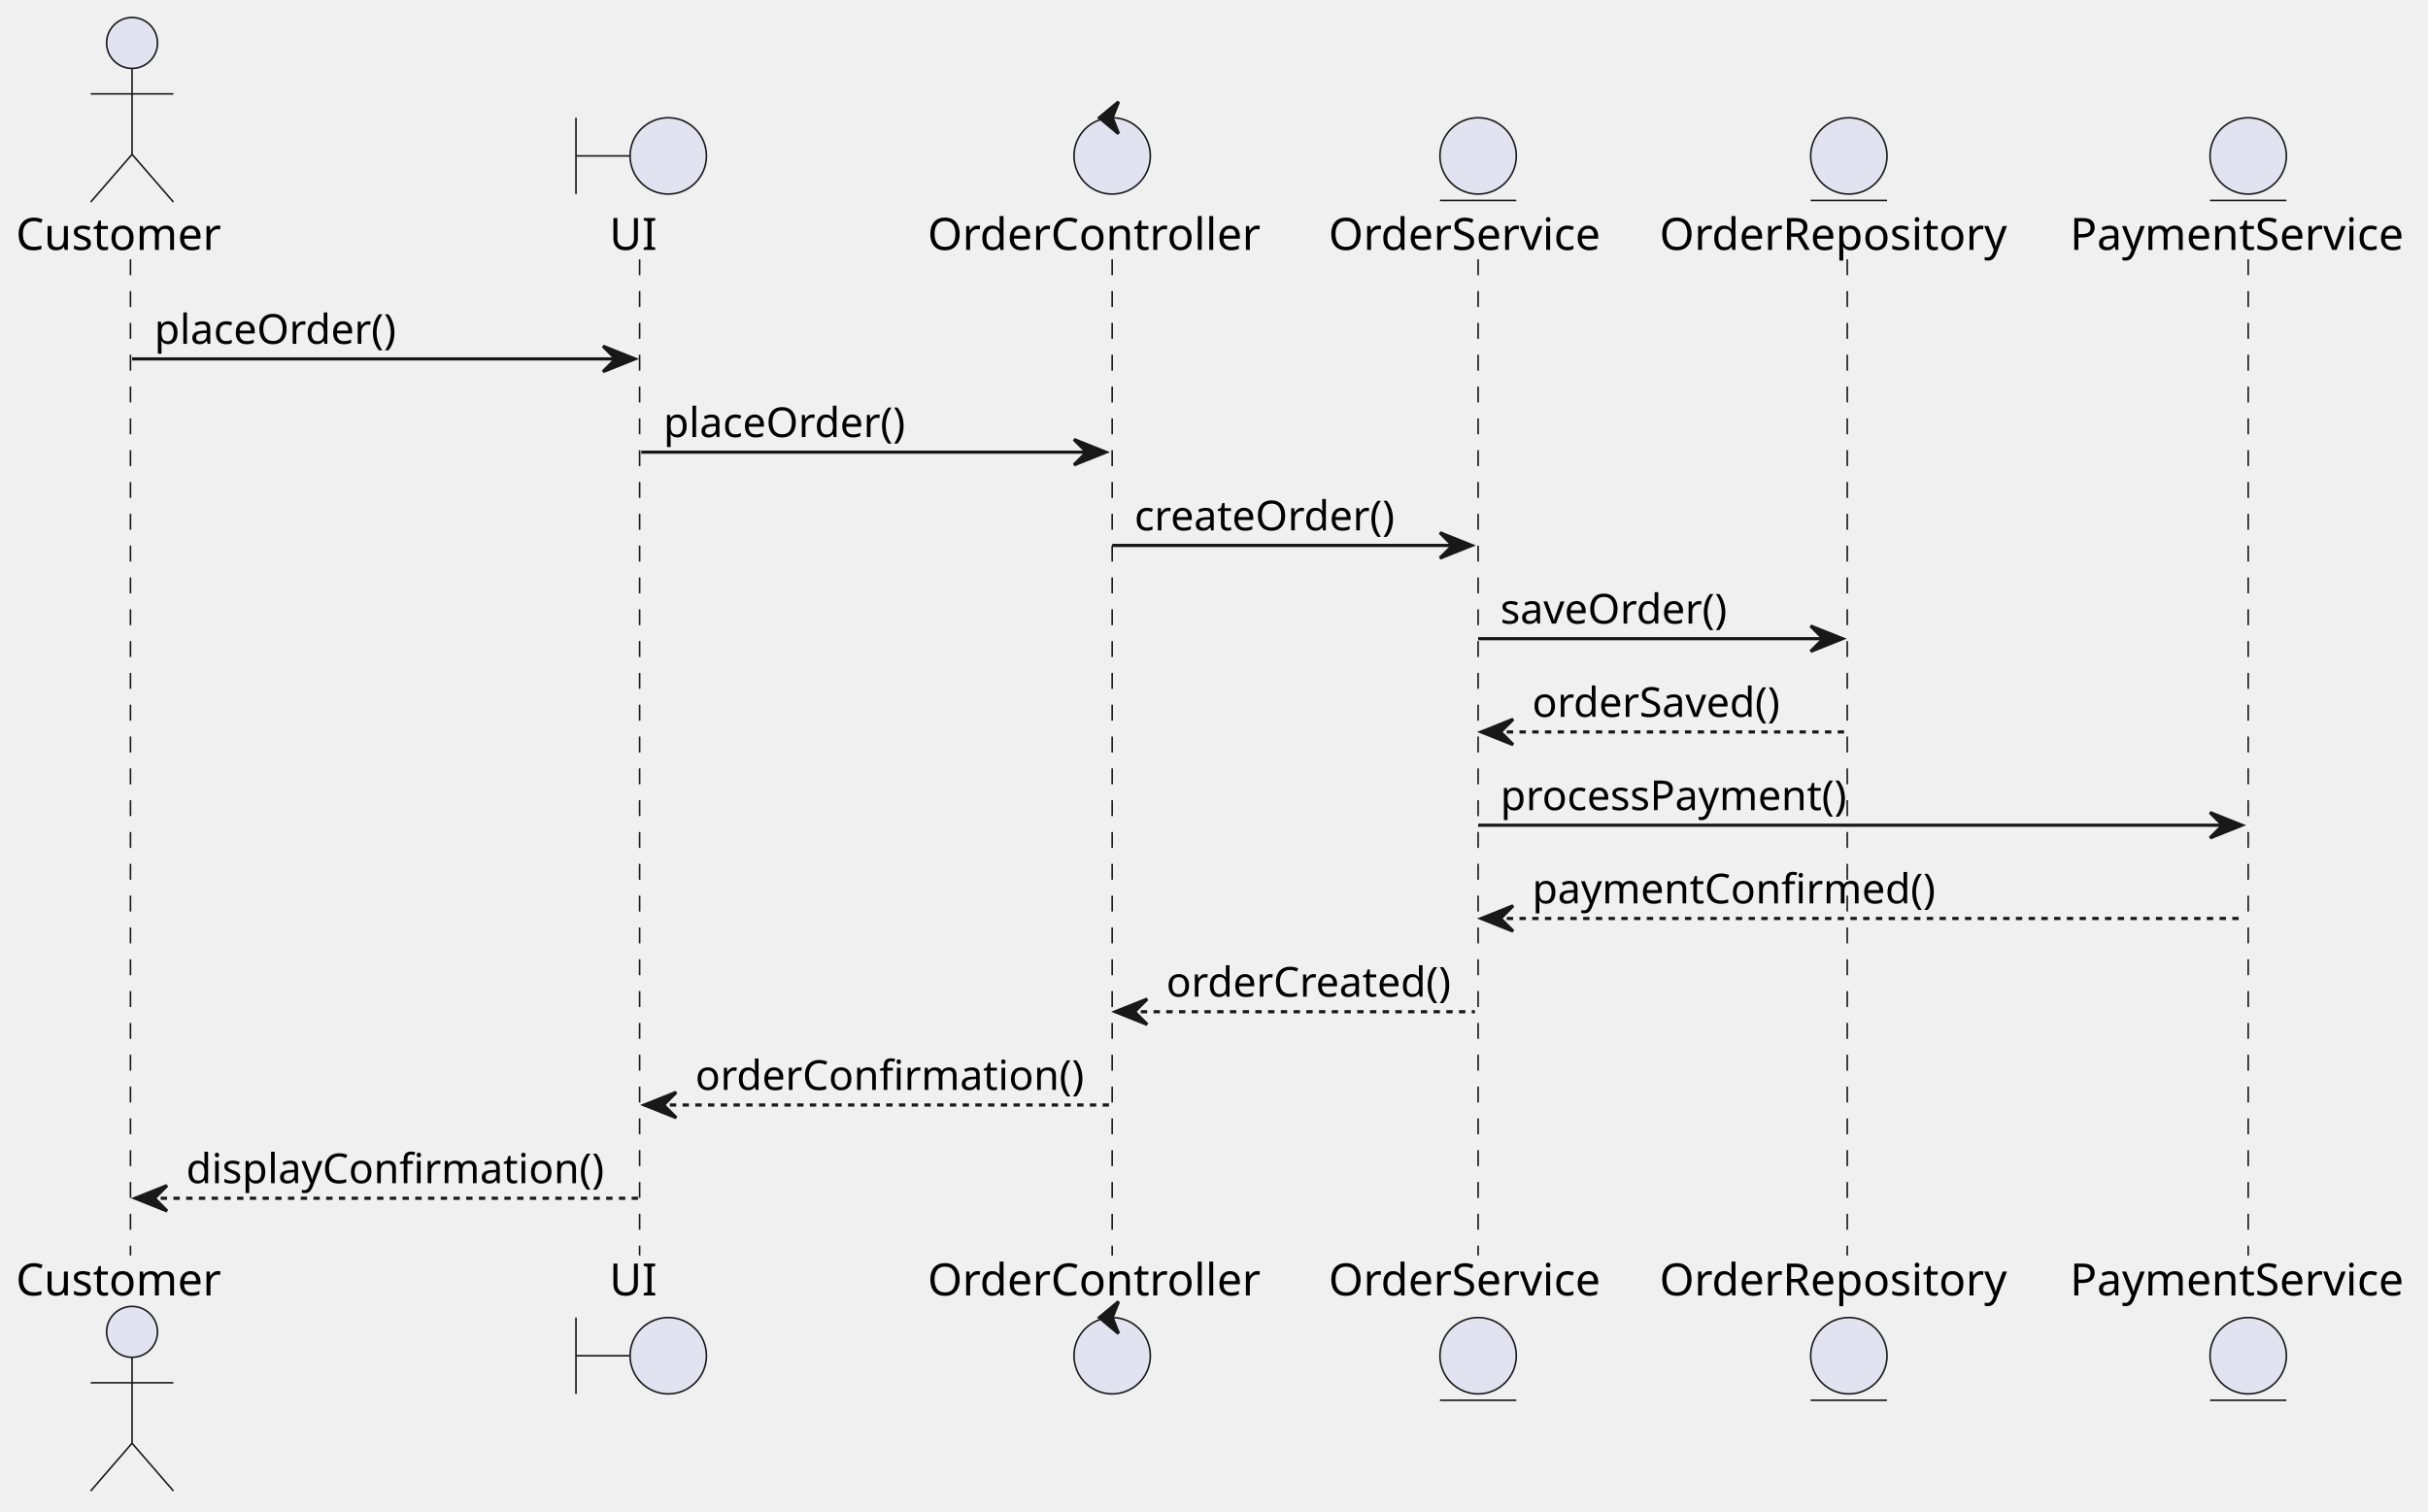
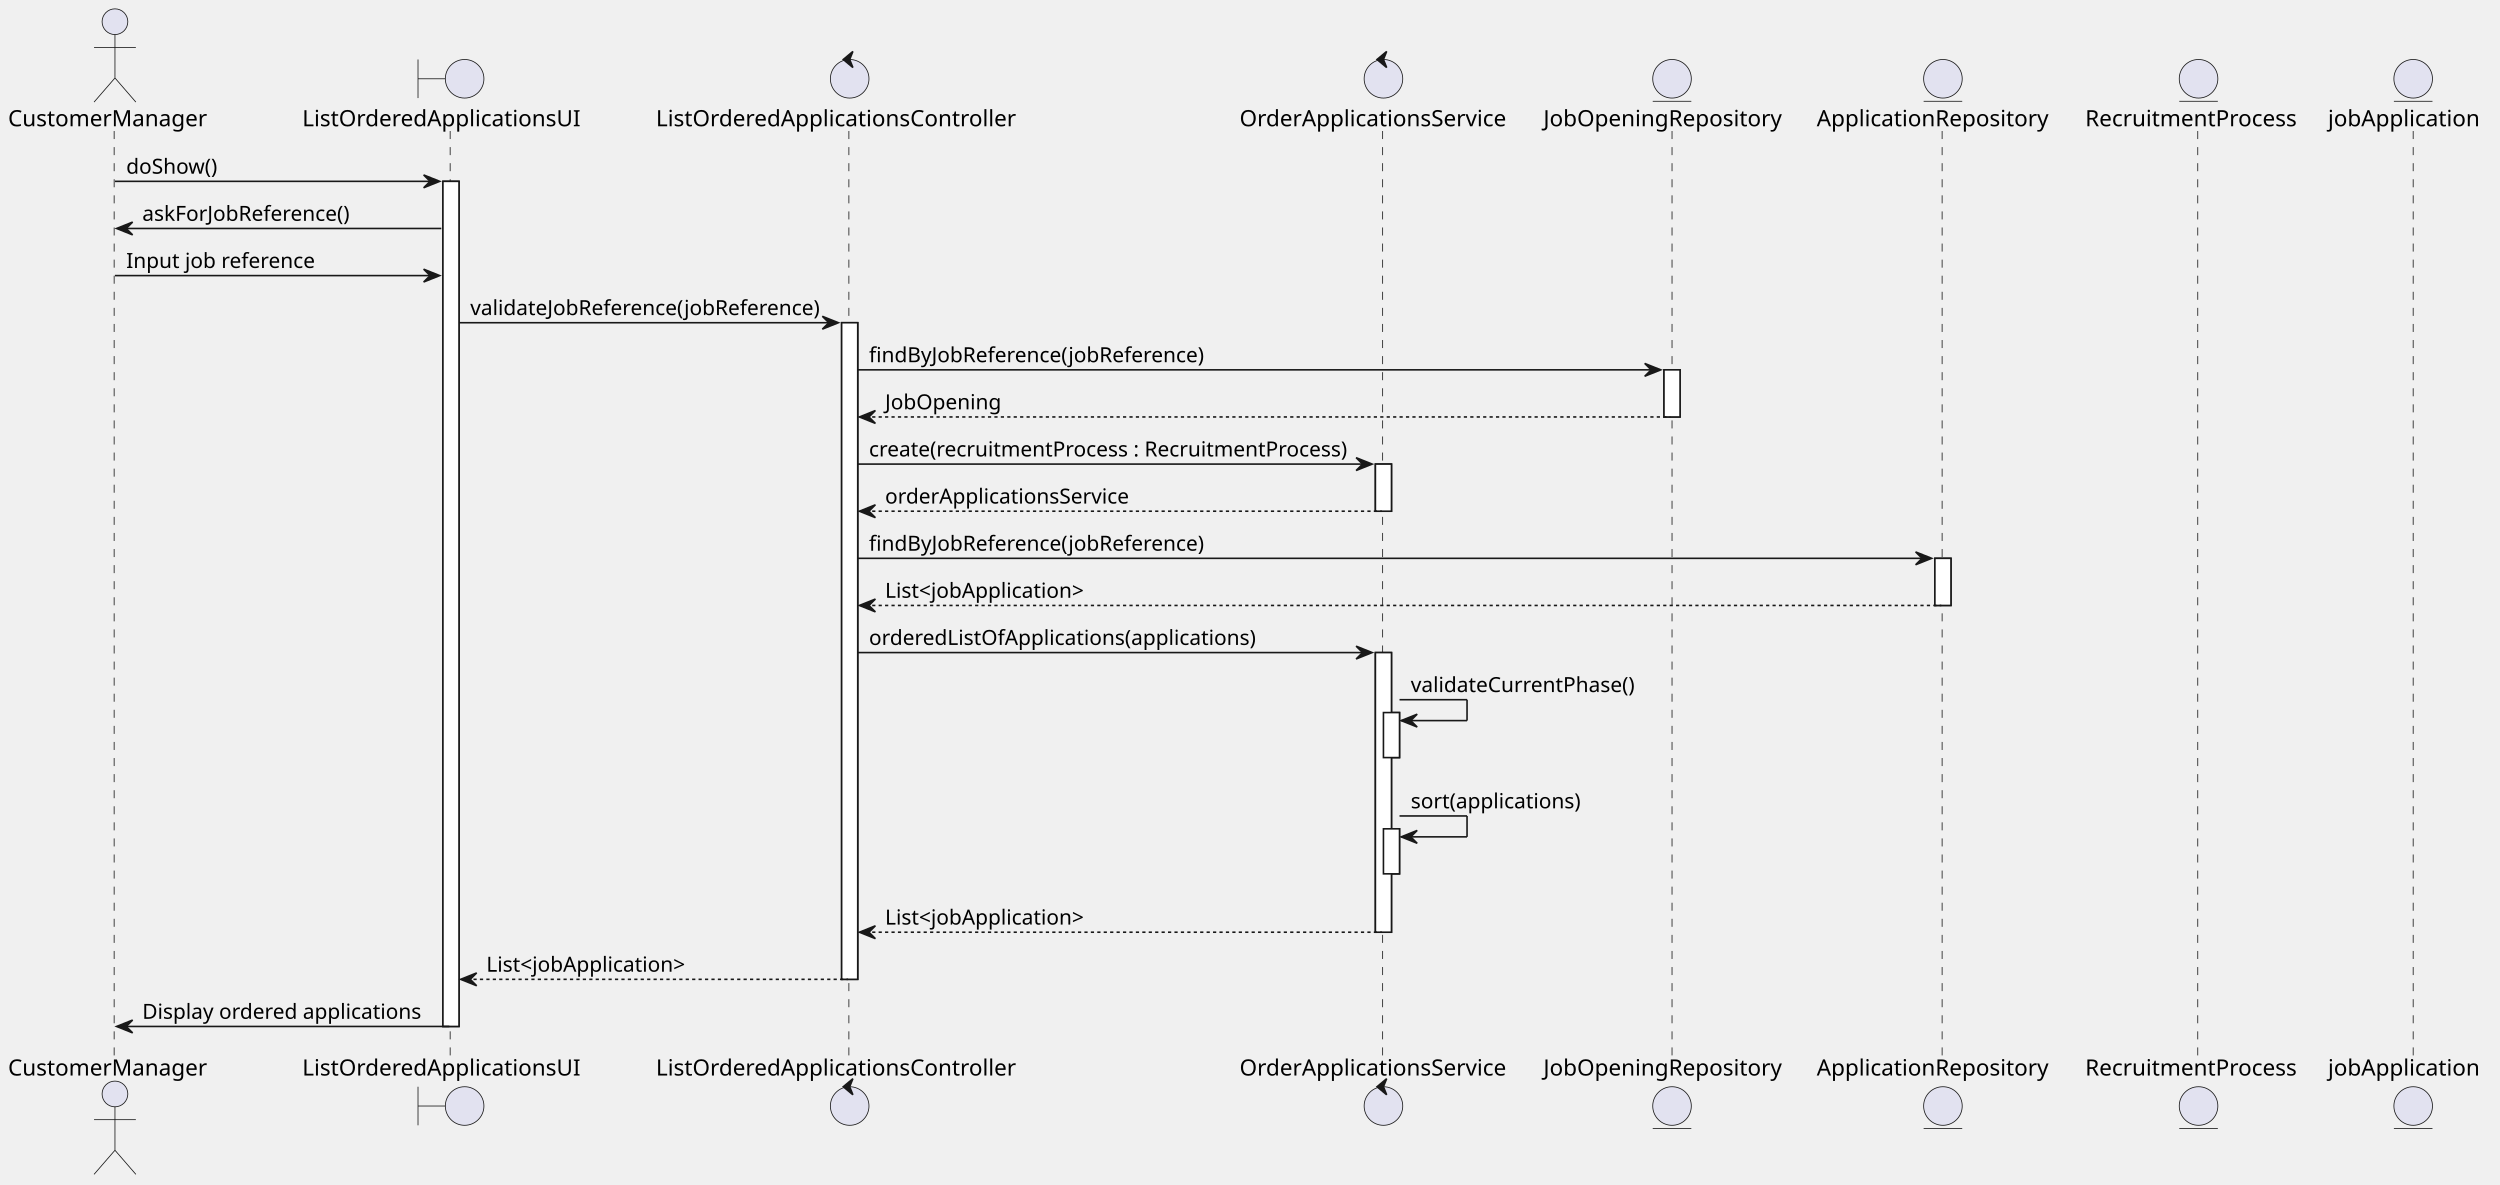
- <svg xmlns="http://www.w3.org/2000/svg" contentStyleType="text/css" height="475px" preserveAspectRatio="none" style="width:763px;height:475px;background:#FFFFFF;" version="1.1" viewBox="0 0 763 475" width="763px" zoomAndPan="magnify">
+ <svg xmlns="http://www.w3.org/2000/svg" contentStyleType="text/css" height="737px" preserveAspectRatio="none" style="width:1555px;height:737px;background:#FFFFFF;" version="1.1" viewBox="0 0 1555 737" width="1555px" zoomAndPan="magnify">
  <defs />
  <g>
-     <line style="stroke:#181818;stroke-width:0.5;stroke-dasharray:5.0,5.0;" x1="41" x2="41" y1="81.488" y2="394.594" />
-     <line style="stroke:#181818;stroke-width:0.5;stroke-dasharray:5.0,5.0;" x1="201" x2="201" y1="81.488" y2="394.594" />
-     <line style="stroke:#181818;stroke-width:0.5;stroke-dasharray:5.0,5.0;" x1="349.5" x2="349.5" y1="81.488" y2="394.594" />
-     <line style="stroke:#181818;stroke-width:0.5;stroke-dasharray:5.0,5.0;" x1="464.5" x2="464.5" y1="81.488" y2="394.594" />
-     <line style="stroke:#181818;stroke-width:0.5;stroke-dasharray:5.0,5.0;" x1="580.5" x2="580.5" y1="81.488" y2="394.594" />
-     <line style="stroke:#181818;stroke-width:0.5;stroke-dasharray:5.0,5.0;" x1="706.5" x2="706.5" y1="81.488" y2="394.594" />
-     <text fill="#000000" font-family="sans-serif" font-size="14" lengthAdjust="spacing" textLength="67" x="5" y="78.535">Customer</text>
-     <ellipse cx="41.5" cy="13.5" fill="#E2E2F0" rx="8" ry="8" style="stroke:#181818;stroke-width:0.5;" />
-     <path d="M41.5,21.5 L41.5,48.5 M28.5,29.5 L54.5,29.5 M41.5,48.5 L28.5,63.5 M41.5,48.5 L54.5,63.5 " fill="none" style="stroke:#181818;stroke-width:0.5;" />
-     <text fill="#000000" font-family="sans-serif" font-size="14" lengthAdjust="spacing" textLength="67" x="5" y="407.129">Customer</text>
-     <ellipse cx="41.5" cy="418.582" fill="#E2E2F0" rx="8" ry="8" style="stroke:#181818;stroke-width:0.5;" />
-     <path d="M41.5,426.582 L41.5,453.582 M28.5,434.582 L54.5,434.582 M41.5,453.582 L28.5,468.582 M41.5,453.582 L54.5,468.582 " fill="none" style="stroke:#181818;stroke-width:0.5;" />
-     <text fill="#000000" font-family="sans-serif" font-size="14" lengthAdjust="spacing" textLength="14" x="191.5" y="78.535">UI</text>
-     <path d="M181,37 L181,61 M181,49 L198,49 " fill="none" style="stroke:#181818;stroke-width:0.5;" />
-     <ellipse cx="210" cy="49" fill="#E2E2F0" rx="12" ry="12" style="stroke:#181818;stroke-width:0.5;" />
-     <text fill="#000000" font-family="sans-serif" font-size="14" lengthAdjust="spacing" textLength="14" x="191.5" y="407.129">UI</text>
-     <path d="M181,414.082 L181,438.082 M181,426.082 L198,426.082 " fill="none" style="stroke:#181818;stroke-width:0.5;" />
-     <ellipse cx="210" cy="426.082" fill="#E2E2F0" rx="12" ry="12" style="stroke:#181818;stroke-width:0.5;" />
-     <text fill="#000000" font-family="sans-serif" font-size="14" lengthAdjust="spacing" textLength="110" x="291.5" y="78.535">OrderController</text>
-     <ellipse cx="349.5" cy="49" fill="#E2E2F0" rx="12" ry="12" style="stroke:#181818;stroke-width:0.5;" />
-     <polygon fill="#181818" points="345.5,37,351.5,32,349.5,37,351.5,42,345.5,37" style="stroke:#181818;stroke-width:1.0;" />
-     <text fill="#000000" font-family="sans-serif" font-size="14" lengthAdjust="spacing" textLength="110" x="291.5" y="407.129">OrderController</text>
-     <ellipse cx="349.5" cy="426.082" fill="#E2E2F0" rx="12" ry="12" style="stroke:#181818;stroke-width:0.5;" />
-     <polygon fill="#181818" points="345.5,414.082,351.5,409.082,349.5,414.082,351.5,419.082,345.5,414.082" style="stroke:#181818;stroke-width:1.0;" />
-     <text fill="#000000" font-family="sans-serif" font-size="14" lengthAdjust="spacing" textLength="88" x="417.5" y="78.535">OrderService</text>
-     <ellipse cx="464.5" cy="49" fill="#E2E2F0" rx="12" ry="12" style="stroke:#181818;stroke-width:0.5;" />
-     <line style="stroke:#181818;stroke-width:0.5;" x1="452.5" x2="476.5" y1="63" y2="63" />
-     <text fill="#000000" font-family="sans-serif" font-size="14" lengthAdjust="spacing" textLength="88" x="417.5" y="407.129">OrderService</text>
-     <ellipse cx="464.5" cy="426.082" fill="#E2E2F0" rx="12" ry="12" style="stroke:#181818;stroke-width:0.5;" />
-     <line style="stroke:#181818;stroke-width:0.5;" x1="452.5" x2="476.5" y1="440.082" y2="440.082" />
-     <text fill="#000000" font-family="sans-serif" font-size="14" lengthAdjust="spacing" textLength="113" x="521.5" y="78.535">OrderRepository</text>
-     <ellipse cx="581" cy="49" fill="#E2E2F0" rx="12" ry="12" style="stroke:#181818;stroke-width:0.5;" />
-     <line style="stroke:#181818;stroke-width:0.5;" x1="569" x2="593" y1="63" y2="63" />
-     <text fill="#000000" font-family="sans-serif" font-size="14" lengthAdjust="spacing" textLength="113" x="521.5" y="407.129">OrderRepository</text>
-     <ellipse cx="581" cy="426.082" fill="#E2E2F0" rx="12" ry="12" style="stroke:#181818;stroke-width:0.5;" />
-     <line style="stroke:#181818;stroke-width:0.5;" x1="569" x2="593" y1="440.082" y2="440.082" />
-     <text fill="#000000" font-family="sans-serif" font-size="14" lengthAdjust="spacing" textLength="106" x="650.5" y="78.535">PaymentService</text>
-     <ellipse cx="706.5" cy="49" fill="#E2E2F0" rx="12" ry="12" style="stroke:#181818;stroke-width:0.5;" />
-     <line style="stroke:#181818;stroke-width:0.5;" x1="694.5" x2="718.5" y1="63" y2="63" />
-     <text fill="#000000" font-family="sans-serif" font-size="14" lengthAdjust="spacing" textLength="106" x="650.5" y="407.129">PaymentService</text>
-     <ellipse cx="706.5" cy="426.082" fill="#E2E2F0" rx="12" ry="12" style="stroke:#181818;stroke-width:0.5;" />
-     <line style="stroke:#181818;stroke-width:0.5;" x1="694.5" x2="718.5" y1="440.082" y2="440.082" />
-     <polygon fill="#181818" points="189.5,108.799,199.5,112.799,189.5,116.799,193.5,112.799" style="stroke:#181818;stroke-width:1.0;" />
-     <line style="stroke:#181818;stroke-width:1.0;" x1="41.5" x2="195.5" y1="112.799" y2="112.799" />
-     <text fill="#000000" font-family="sans-serif" font-size="13" lengthAdjust="spacing" textLength="76" x="48.5" y="108.057">placeOrder()</text>
-     <polygon fill="#181818" points="337.5,138.109,347.5,142.109,337.5,146.109,341.5,142.109" style="stroke:#181818;stroke-width:1.0;" />
-     <line style="stroke:#181818;stroke-width:1.0;" x1="201.5" x2="343.5" y1="142.109" y2="142.109" />
-     <text fill="#000000" font-family="sans-serif" font-size="13" lengthAdjust="spacing" textLength="76" x="208.5" y="137.367">placeOrder()</text>
-     <polygon fill="#181818" points="452.5,167.42,462.5,171.42,452.5,175.42,456.5,171.42" style="stroke:#181818;stroke-width:1.0;" />
-     <line style="stroke:#181818;stroke-width:1.0;" x1="349.5" x2="458.5" y1="171.42" y2="171.42" />
-     <text fill="#000000" font-family="sans-serif" font-size="13" lengthAdjust="spacing" textLength="81" x="356.5" y="166.678">createOrder()</text>
-     <polygon fill="#181818" points="569,196.731,579,200.731,569,204.731,573,200.731" style="stroke:#181818;stroke-width:1.0;" />
-     <line style="stroke:#181818;stroke-width:1.0;" x1="464.5" x2="575" y1="200.731" y2="200.731" />
-     <text fill="#000000" font-family="sans-serif" font-size="13" lengthAdjust="spacing" textLength="71" x="471.5" y="195.988">saveOrder()</text>
-     <polygon fill="#181818" points="475.5,226.041,465.5,230.041,475.5,234.041,471.5,230.041" style="stroke:#181818;stroke-width:1.0;" />
-     <line style="stroke:#181818;stroke-width:1.0;stroke-dasharray:2.0,2.0;" x1="469.5" x2="580" y1="230.041" y2="230.041" />
-     <text fill="#000000" font-family="sans-serif" font-size="13" lengthAdjust="spacing" textLength="77" x="481.5" y="225.299">orderSaved()</text>
-     <polygon fill="#181818" points="694.5,255.352,704.5,259.352,694.5,263.352,698.5,259.352" style="stroke:#181818;stroke-width:1.0;" />
-     <line style="stroke:#181818;stroke-width:1.0;" x1="464.5" x2="700.5" y1="259.352" y2="259.352" />
-     <text fill="#000000" font-family="sans-serif" font-size="13" lengthAdjust="spacing" textLength="110" x="471.5" y="254.609">processPayment()</text>
-     <polygon fill="#181818" points="475.5,284.662,465.5,288.662,475.5,292.662,471.5,288.662" style="stroke:#181818;stroke-width:1.0;" />
-     <line style="stroke:#181818;stroke-width:1.0;stroke-dasharray:2.0,2.0;" x1="469.5" x2="705.5" y1="288.662" y2="288.662" />
-     <text fill="#000000" font-family="sans-serif" font-size="13" lengthAdjust="spacing" textLength="128" x="481.5" y="283.92">paymentConfirmed()</text>
-     <polygon fill="#181818" points="360.5,313.973,350.5,317.973,360.5,321.973,356.5,317.973" style="stroke:#181818;stroke-width:1.0;" />
-     <line style="stroke:#181818;stroke-width:1.0;stroke-dasharray:2.0,2.0;" x1="354.5" x2="463.5" y1="317.973" y2="317.973" />
-     <text fill="#000000" font-family="sans-serif" font-size="13" lengthAdjust="spacing" textLength="89" x="366.5" y="313.231">orderCreated()</text>
-     <polygon fill="#181818" points="212.5,343.283,202.5,347.283,212.5,351.283,208.5,347.283" style="stroke:#181818;stroke-width:1.0;" />
-     <line style="stroke:#181818;stroke-width:1.0;stroke-dasharray:2.0,2.0;" x1="206.5" x2="348.5" y1="347.283" y2="347.283" />
-     <text fill="#000000" font-family="sans-serif" font-size="13" lengthAdjust="spacing" textLength="124" x="218.5" y="342.541">orderConfirmation()</text>
-     <polygon fill="#181818" points="52.5,372.594,42.5,376.594,52.5,380.594,48.5,376.594" style="stroke:#181818;stroke-width:1.0;" />
-     <line style="stroke:#181818;stroke-width:1.0;stroke-dasharray:2.0,2.0;" x1="46.5" x2="200.5" y1="376.594" y2="376.594" />
-     <text fill="#000000" font-family="sans-serif" font-size="13" lengthAdjust="spacing" textLength="136" x="58.5" y="371.852">displayConfirmation()</text>
+     <rect fill="#FFFFFF" height="525.658" style="stroke:#181818;stroke-width:1.0;" width="10" x="275.5" y="112.799" />
+     <rect fill="#FFFFFF" height="408.416" style="stroke:#181818;stroke-width:1.0;" width="10" x="523.5" y="200.731" />
+     <rect fill="#FFFFFF" height="29.311" style="stroke:#181818;stroke-width:1.0;" width="10" x="855.5" y="288.662" />
+     <rect fill="#FFFFFF" height="173.932" style="stroke:#181818;stroke-width:1.0;" width="10" x="855.5" y="405.904" />
+     <rect fill="#FFFFFF" height="28" style="stroke:#181818;stroke-width:1.0;" width="10" x="860.5" y="443.215" />
+     <rect fill="#FFFFFF" height="28" style="stroke:#181818;stroke-width:1.0;" width="10" x="860.5" y="515.525" />
+     <rect fill="#FFFFFF" height="29.311" style="stroke:#181818;stroke-width:1.0;" width="10" x="1035" y="230.041" />
+     <rect fill="#FFFFFF" height="29.311" style="stroke:#181818;stroke-width:1.0;" width="10" x="1203.5" y="347.283" />
+     <line style="stroke:#181818;stroke-width:0.5;stroke-dasharray:5.0,5.0;" x1="71" x2="71" y1="81.488" y2="656.457" />
+     <line style="stroke:#181818;stroke-width:0.5;stroke-dasharray:5.0,5.0;" x1="280" x2="280" y1="81.488" y2="656.457" />
+     <line style="stroke:#181818;stroke-width:0.5;stroke-dasharray:5.0,5.0;" x1="528" x2="528" y1="81.488" y2="656.457" />
+     <line style="stroke:#181818;stroke-width:0.5;stroke-dasharray:5.0,5.0;" x1="860" x2="860" y1="81.488" y2="656.457" />
+     <line style="stroke:#181818;stroke-width:0.5;stroke-dasharray:5.0,5.0;" x1="1040" x2="1040" y1="81.488" y2="656.457" />
+     <line style="stroke:#181818;stroke-width:0.5;stroke-dasharray:5.0,5.0;" x1="1208" x2="1208" y1="81.488" y2="656.457" />
+     <line style="stroke:#181818;stroke-width:0.5;stroke-dasharray:5.0,5.0;" x1="1367" x2="1367" y1="81.488" y2="656.457" />
+     <line style="stroke:#181818;stroke-width:0.5;stroke-dasharray:5.0,5.0;" x1="1501" x2="1501" y1="81.488" y2="656.457" />
+     <text fill="#000000" font-family="sans-serif" font-size="14" lengthAdjust="spacing" textLength="127" x="5" y="78.535">CustomerManager</text>
+     <ellipse cx="71.5" cy="13.5" fill="#E2E2F0" rx="8" ry="8" style="stroke:#181818;stroke-width:0.5;" />
+     <path d="M71.5,21.5 L71.5,48.5 M58.5,29.5 L84.5,29.5 M71.5,48.5 L58.5,63.5 M71.5,48.5 L84.5,63.5 " fill="none" style="stroke:#181818;stroke-width:0.5;" />
+     <text fill="#000000" font-family="sans-serif" font-size="14" lengthAdjust="spacing" textLength="127" x="5" y="668.992">CustomerManager</text>
+     <ellipse cx="71.5" cy="680.445" fill="#E2E2F0" rx="8" ry="8" style="stroke:#181818;stroke-width:0.5;" />
+     <path d="M71.5,688.445 L71.5,715.445 M58.5,696.445 L84.5,696.445 M71.5,715.445 L58.5,730.445 M71.5,715.445 L84.5,730.445 " fill="none" style="stroke:#181818;stroke-width:0.5;" />
+     <text fill="#000000" font-family="sans-serif" font-size="14" lengthAdjust="spacing" textLength="179" x="188" y="78.535">ListOrderedApplicationsUI</text>
+     <path d="M260,37 L260,61 M260,49 L277,49 " fill="none" style="stroke:#181818;stroke-width:0.5;" />
+     <ellipse cx="289" cy="49" fill="#E2E2F0" rx="12" ry="12" style="stroke:#181818;stroke-width:0.5;" />
+     <text fill="#000000" font-family="sans-serif" font-size="14" lengthAdjust="spacing" textLength="179" x="188" y="668.992">ListOrderedApplicationsUI</text>
+     <path d="M260,675.945 L260,699.945 M260,687.945 L277,687.945 " fill="none" style="stroke:#181818;stroke-width:0.5;" />
+     <ellipse cx="289" cy="687.945" fill="#E2E2F0" rx="12" ry="12" style="stroke:#181818;stroke-width:0.5;" />
+     <text fill="#000000" font-family="sans-serif" font-size="14" lengthAdjust="spacing" textLength="235" x="408" y="78.535">ListOrderedApplicationsController</text>
+     <ellipse cx="528.5" cy="49" fill="#E2E2F0" rx="12" ry="12" style="stroke:#181818;stroke-width:0.5;" />
+     <polygon fill="#181818" points="524.5,37,530.5,32,528.5,37,530.5,42,524.5,37" style="stroke:#181818;stroke-width:1.0;" />
+     <text fill="#000000" font-family="sans-serif" font-size="14" lengthAdjust="spacing" textLength="235" x="408" y="668.992">ListOrderedApplicationsController</text>
+     <ellipse cx="528.5" cy="687.945" fill="#E2E2F0" rx="12" ry="12" style="stroke:#181818;stroke-width:0.5;" />
+     <polygon fill="#181818" points="524.5,675.945,530.5,670.945,528.5,675.945,530.5,680.945,524.5,675.945" style="stroke:#181818;stroke-width:1.0;" />
+     <text fill="#000000" font-family="sans-serif" font-size="14" lengthAdjust="spacing" textLength="173" x="771" y="78.535">OrderApplicationsService</text>
+     <ellipse cx="860.5" cy="49" fill="#E2E2F0" rx="12" ry="12" style="stroke:#181818;stroke-width:0.5;" />
+     <polygon fill="#181818" points="856.5,37,862.5,32,860.5,37,862.5,42,856.5,37" style="stroke:#181818;stroke-width:1.0;" />
+     <text fill="#000000" font-family="sans-serif" font-size="14" lengthAdjust="spacing" textLength="173" x="771" y="668.992">OrderApplicationsService</text>
+     <ellipse cx="860.5" cy="687.945" fill="#E2E2F0" rx="12" ry="12" style="stroke:#181818;stroke-width:0.5;" />
+     <polygon fill="#181818" points="856.5,675.945,862.5,670.945,860.5,675.945,862.5,680.945,856.5,675.945" style="stroke:#181818;stroke-width:1.0;" />
+     <text fill="#000000" font-family="sans-serif" font-size="14" lengthAdjust="spacing" textLength="154" x="960" y="78.535">JobOpeningRepository</text>
+     <ellipse cx="1040" cy="49" fill="#E2E2F0" rx="12" ry="12" style="stroke:#181818;stroke-width:0.5;" />
+     <line style="stroke:#181818;stroke-width:0.5;" x1="1028" x2="1052" y1="63" y2="63" />
+     <text fill="#000000" font-family="sans-serif" font-size="14" lengthAdjust="spacing" textLength="154" x="960" y="668.992">JobOpeningRepository</text>
+     <ellipse cx="1040" cy="687.945" fill="#E2E2F0" rx="12" ry="12" style="stroke:#181818;stroke-width:0.5;" />
+     <line style="stroke:#181818;stroke-width:0.5;" x1="1028" x2="1052" y1="701.945" y2="701.945" />
+     <text fill="#000000" font-family="sans-serif" font-size="14" lengthAdjust="spacing" textLength="151" x="1130" y="78.535">ApplicationRepository</text>
+     <ellipse cx="1208.5" cy="49" fill="#E2E2F0" rx="12" ry="12" style="stroke:#181818;stroke-width:0.5;" />
+     <line style="stroke:#181818;stroke-width:0.5;" x1="1196.5" x2="1220.5" y1="63" y2="63" />
+     <text fill="#000000" font-family="sans-serif" font-size="14" lengthAdjust="spacing" textLength="151" x="1130" y="668.992">ApplicationRepository</text>
+     <ellipse cx="1208.5" cy="687.945" fill="#E2E2F0" rx="12" ry="12" style="stroke:#181818;stroke-width:0.5;" />
+     <line style="stroke:#181818;stroke-width:0.5;" x1="1196.5" x2="1220.5" y1="701.945" y2="701.945" />
+     <text fill="#000000" font-family="sans-serif" font-size="14" lengthAdjust="spacing" textLength="135" x="1297" y="78.535">RecruitmentProcess</text>
+     <ellipse cx="1367.5" cy="49" fill="#E2E2F0" rx="12" ry="12" style="stroke:#181818;stroke-width:0.5;" />
+     <line style="stroke:#181818;stroke-width:0.5;" x1="1355.5" x2="1379.5" y1="63" y2="63" />
+     <text fill="#000000" font-family="sans-serif" font-size="14" lengthAdjust="spacing" textLength="135" x="1297" y="668.992">RecruitmentProcess</text>
+     <ellipse cx="1367.5" cy="687.945" fill="#E2E2F0" rx="12" ry="12" style="stroke:#181818;stroke-width:0.5;" />
+     <line style="stroke:#181818;stroke-width:0.5;" x1="1355.5" x2="1379.5" y1="701.945" y2="701.945" />
+     <text fill="#000000" font-family="sans-serif" font-size="14" lengthAdjust="spacing" textLength="100" x="1448" y="78.535">jobApplication</text>
+     <ellipse cx="1501" cy="49" fill="#E2E2F0" rx="12" ry="12" style="stroke:#181818;stroke-width:0.5;" />
+     <line style="stroke:#181818;stroke-width:0.5;" x1="1489" x2="1513" y1="63" y2="63" />
+     <text fill="#000000" font-family="sans-serif" font-size="14" lengthAdjust="spacing" textLength="100" x="1448" y="668.992">jobApplication</text>
+     <ellipse cx="1501" cy="687.945" fill="#E2E2F0" rx="12" ry="12" style="stroke:#181818;stroke-width:0.5;" />
+     <line style="stroke:#181818;stroke-width:0.5;" x1="1489" x2="1513" y1="701.945" y2="701.945" />
+     <rect fill="#FFFFFF" height="525.658" style="stroke:#181818;stroke-width:1.0;" width="10" x="275.5" y="112.799" />
+     <rect fill="#FFFFFF" height="408.416" style="stroke:#181818;stroke-width:1.0;" width="10" x="523.5" y="200.731" />
+     <rect fill="#FFFFFF" height="29.311" style="stroke:#181818;stroke-width:1.0;" width="10" x="855.5" y="288.662" />
+     <rect fill="#FFFFFF" height="173.932" style="stroke:#181818;stroke-width:1.0;" width="10" x="855.5" y="405.904" />
+     <rect fill="#FFFFFF" height="28" style="stroke:#181818;stroke-width:1.0;" width="10" x="860.5" y="443.215" />
+     <rect fill="#FFFFFF" height="28" style="stroke:#181818;stroke-width:1.0;" width="10" x="860.5" y="515.525" />
+     <rect fill="#FFFFFF" height="29.311" style="stroke:#181818;stroke-width:1.0;" width="10" x="1035" y="230.041" />
+     <rect fill="#FFFFFF" height="29.311" style="stroke:#181818;stroke-width:1.0;" width="10" x="1203.5" y="347.283" />
+     <polygon fill="#181818" points="263.5,108.799,273.5,112.799,263.5,116.799,267.5,112.799" style="stroke:#181818;stroke-width:1.0;" />
+     <line style="stroke:#181818;stroke-width:1.0;" x1="71.5" x2="269.5" y1="112.799" y2="112.799" />
+     <text fill="#000000" font-family="sans-serif" font-size="13" lengthAdjust="spacing" textLength="57" x="78.5" y="108.057">doShow()</text>
+     <polygon fill="#181818" points="82.5,138.109,72.5,142.109,82.5,146.109,78.5,142.109" style="stroke:#181818;stroke-width:1.0;" />
+     <line style="stroke:#181818;stroke-width:1.0;" x1="76.5" x2="274.5" y1="142.109" y2="142.109" />
+     <text fill="#000000" font-family="sans-serif" font-size="13" lengthAdjust="spacing" textLength="131" x="88.5" y="137.367">askForJobReference()</text>
+     <polygon fill="#181818" points="263.5,167.42,273.5,171.42,263.5,175.42,267.5,171.42" style="stroke:#181818;stroke-width:1.0;" />
+     <line style="stroke:#181818;stroke-width:1.0;" x1="71.5" x2="269.5" y1="171.42" y2="171.42" />
+     <text fill="#000000" font-family="sans-serif" font-size="13" lengthAdjust="spacing" textLength="119" x="78.5" y="166.678">Input job reference</text>
+     <polygon fill="#181818" points="511.5,196.731,521.5,200.731,511.5,204.731,515.5,200.731" style="stroke:#181818;stroke-width:1.0;" />
+     <line style="stroke:#181818;stroke-width:1.0;" x1="285.5" x2="517.5" y1="200.731" y2="200.731" />
+     <text fill="#000000" font-family="sans-serif" font-size="13" lengthAdjust="spacing" textLength="219" x="292.5" y="195.988">validateJobReference(jobReference)</text>
+     <polygon fill="#181818" points="1023,226.041,1033,230.041,1023,234.041,1027,230.041" style="stroke:#181818;stroke-width:1.0;" />
+     <line style="stroke:#181818;stroke-width:1.0;" x1="533.5" x2="1029" y1="230.041" y2="230.041" />
+     <text fill="#000000" font-family="sans-serif" font-size="13" lengthAdjust="spacing" textLength="209" x="540.5" y="225.299">findByJobReference(jobReference)</text>
+     <polygon fill="#181818" points="544.5,255.352,534.5,259.352,544.5,263.352,540.5,259.352" style="stroke:#181818;stroke-width:1.0;" />
+     <line style="stroke:#181818;stroke-width:1.0;stroke-dasharray:2.0,2.0;" x1="538.5" x2="1039" y1="259.352" y2="259.352" />
+     <text fill="#000000" font-family="sans-serif" font-size="13" lengthAdjust="spacing" textLength="73" x="550.5" y="254.609">JobOpening</text>
+     <polygon fill="#181818" points="843.5,284.662,853.5,288.662,843.5,292.662,847.5,288.662" style="stroke:#181818;stroke-width:1.0;" />
+     <line style="stroke:#181818;stroke-width:1.0;" x1="533.5" x2="849.5" y1="288.662" y2="288.662" />
+     <text fill="#000000" font-family="sans-serif" font-size="13" lengthAdjust="spacing" textLength="303" x="540.5" y="283.92">create(recruitmentProcess : RecruitmentProcess)</text>
+     <polygon fill="#181818" points="544.5,313.973,534.5,317.973,544.5,321.973,540.5,317.973" style="stroke:#181818;stroke-width:1.0;" />
+     <line style="stroke:#181818;stroke-width:1.0;stroke-dasharray:2.0,2.0;" x1="538.5" x2="859.5" y1="317.973" y2="317.973" />
+     <text fill="#000000" font-family="sans-serif" font-size="13" lengthAdjust="spacing" textLength="156" x="550.5" y="313.231">orderApplicationsService</text>
+     <polygon fill="#181818" points="1191.5,343.283,1201.5,347.283,1191.5,351.283,1195.5,347.283" style="stroke:#181818;stroke-width:1.0;" />
+     <line style="stroke:#181818;stroke-width:1.0;" x1="533.5" x2="1197.5" y1="347.283" y2="347.283" />
+     <text fill="#000000" font-family="sans-serif" font-size="13" lengthAdjust="spacing" textLength="209" x="540.5" y="342.541">findByJobReference(jobReference)</text>
+     <polygon fill="#181818" points="544.5,372.594,534.5,376.594,544.5,380.594,540.5,376.594" style="stroke:#181818;stroke-width:1.0;" />
+     <line style="stroke:#181818;stroke-width:1.0;stroke-dasharray:2.0,2.0;" x1="538.5" x2="1207.5" y1="376.594" y2="376.594" />
+     <text fill="#000000" font-family="sans-serif" font-size="13" lengthAdjust="spacing" textLength="135" x="550.5" y="371.852">List&lt;jobApplication&gt;</text>
+     <polygon fill="#181818" points="843.5,401.904,853.5,405.904,843.5,409.904,847.5,405.904" style="stroke:#181818;stroke-width:1.0;" />
+     <line style="stroke:#181818;stroke-width:1.0;" x1="533.5" x2="849.5" y1="405.904" y2="405.904" />
+     <text fill="#000000" font-family="sans-serif" font-size="13" lengthAdjust="spacing" textLength="250" x="540.5" y="401.162">orderedListOfApplications(applications)</text>
+     <line style="stroke:#181818;stroke-width:1.0;" x1="870.5" x2="912.5" y1="435.215" y2="435.215" />
+     <line style="stroke:#181818;stroke-width:1.0;" x1="912.5" x2="912.5" y1="435.215" y2="448.215" />
+     <line style="stroke:#181818;stroke-width:1.0;" x1="871.5" x2="912.5" y1="448.215" y2="448.215" />
+     <polygon fill="#181818" points="881.5,444.215,871.5,448.215,881.5,452.215,877.5,448.215" style="stroke:#181818;stroke-width:1.0;" />
+     <text fill="#000000" font-family="sans-serif" font-size="13" lengthAdjust="spacing" textLength="140" x="877.5" y="430.473">validateCurrentPhase()</text>
+     <line style="stroke:#181818;stroke-width:1.0;" x1="870.5" x2="912.5" y1="507.525" y2="507.525" />
+     <line style="stroke:#181818;stroke-width:1.0;" x1="912.5" x2="912.5" y1="507.525" y2="520.525" />
+     <line style="stroke:#181818;stroke-width:1.0;" x1="871.5" x2="912.5" y1="520.525" y2="520.525" />
+     <polygon fill="#181818" points="881.5,516.525,871.5,520.525,881.5,524.525,877.5,520.525" style="stroke:#181818;stroke-width:1.0;" />
+     <text fill="#000000" font-family="sans-serif" font-size="13" lengthAdjust="spacing" textLength="110" x="877.5" y="502.783">sort(applications)</text>
+     <polygon fill="#181818" points="544.5,575.836,534.5,579.836,544.5,583.836,540.5,579.836" style="stroke:#181818;stroke-width:1.0;" />
+     <line style="stroke:#181818;stroke-width:1.0;stroke-dasharray:2.0,2.0;" x1="538.5" x2="859.5" y1="579.836" y2="579.836" />
+     <text fill="#000000" font-family="sans-serif" font-size="13" lengthAdjust="spacing" textLength="135" x="550.5" y="575.094">List&lt;jobApplication&gt;</text>
+     <polygon fill="#181818" points="296.5,605.146,286.5,609.146,296.5,613.146,292.5,609.146" style="stroke:#181818;stroke-width:1.0;" />
+     <line style="stroke:#181818;stroke-width:1.0;stroke-dasharray:2.0,2.0;" x1="290.5" x2="527.5" y1="609.146" y2="609.146" />
+     <text fill="#000000" font-family="sans-serif" font-size="13" lengthAdjust="spacing" textLength="135" x="302.5" y="604.404">List&lt;jobApplication&gt;</text>
+     <polygon fill="#181818" points="82.5,634.457,72.5,638.457,82.5,642.457,78.5,638.457" style="stroke:#181818;stroke-width:1.0;" />
+     <line style="stroke:#181818;stroke-width:1.0;" x1="76.5" x2="279.5" y1="638.457" y2="638.457" />
+     <text fill="#000000" font-family="sans-serif" font-size="13" lengthAdjust="spacing" textLength="180" x="88.5" y="633.715">Display ordered applications</text>
  </g>
</svg>
